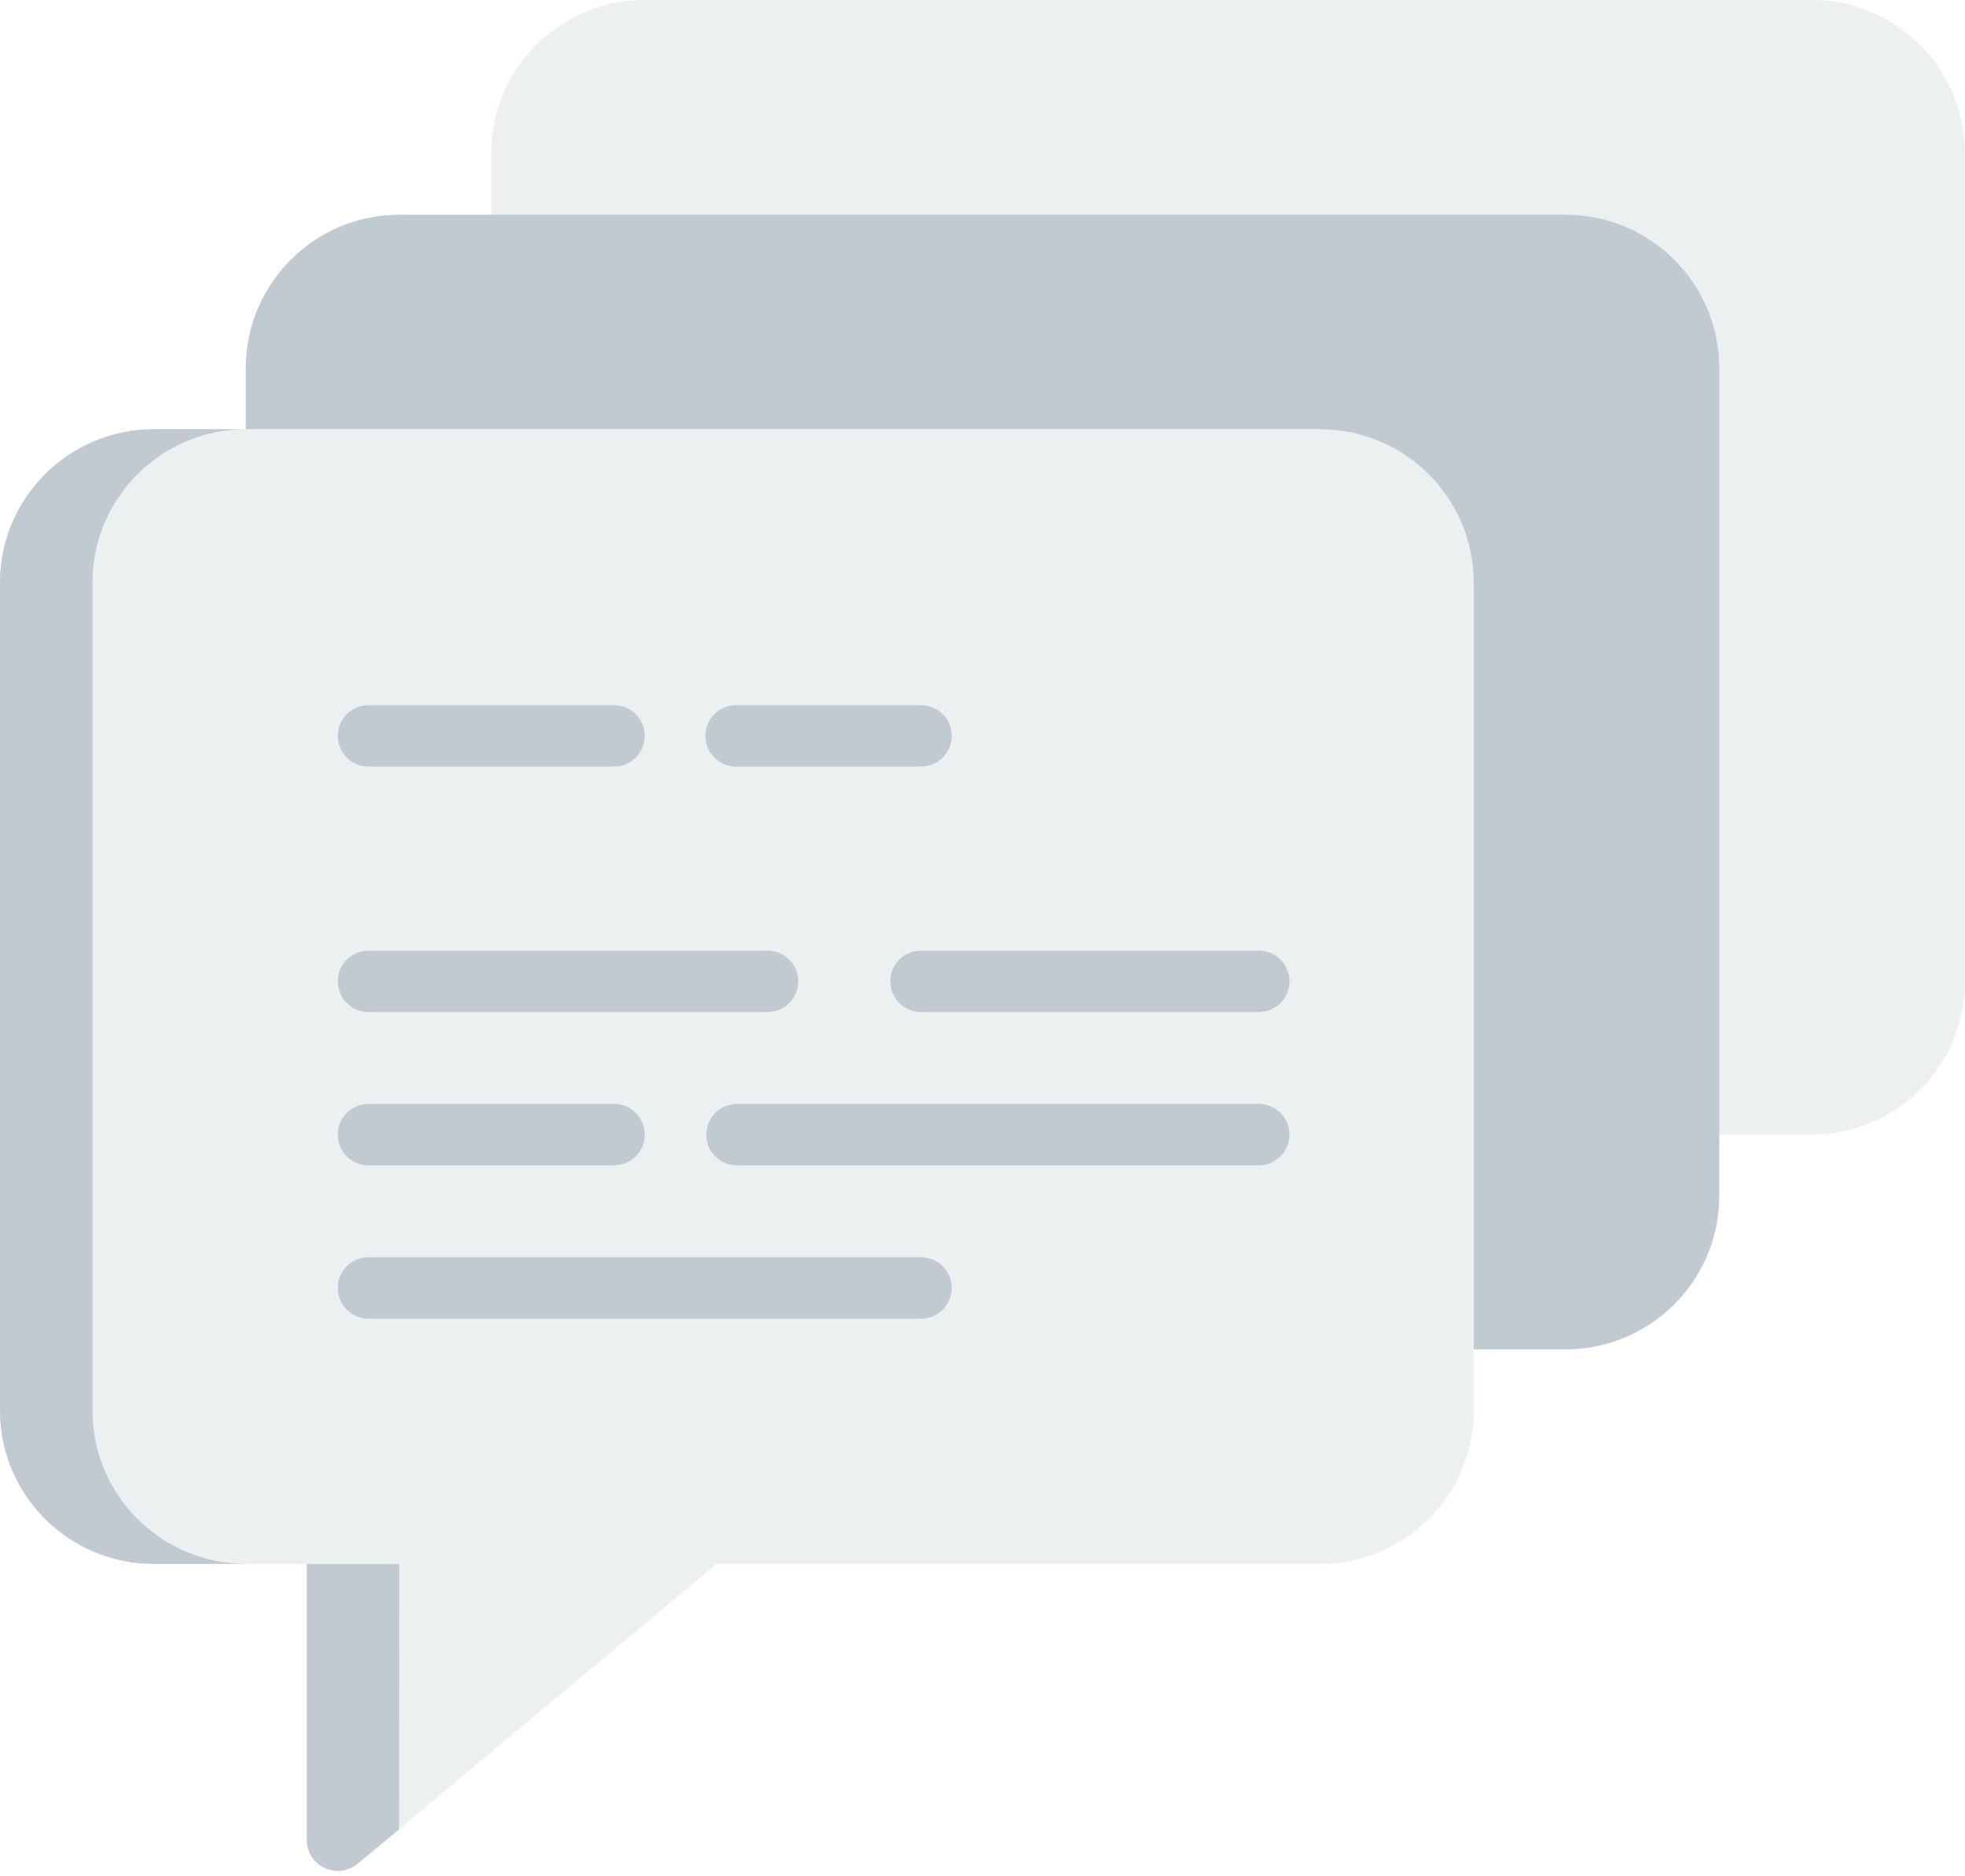
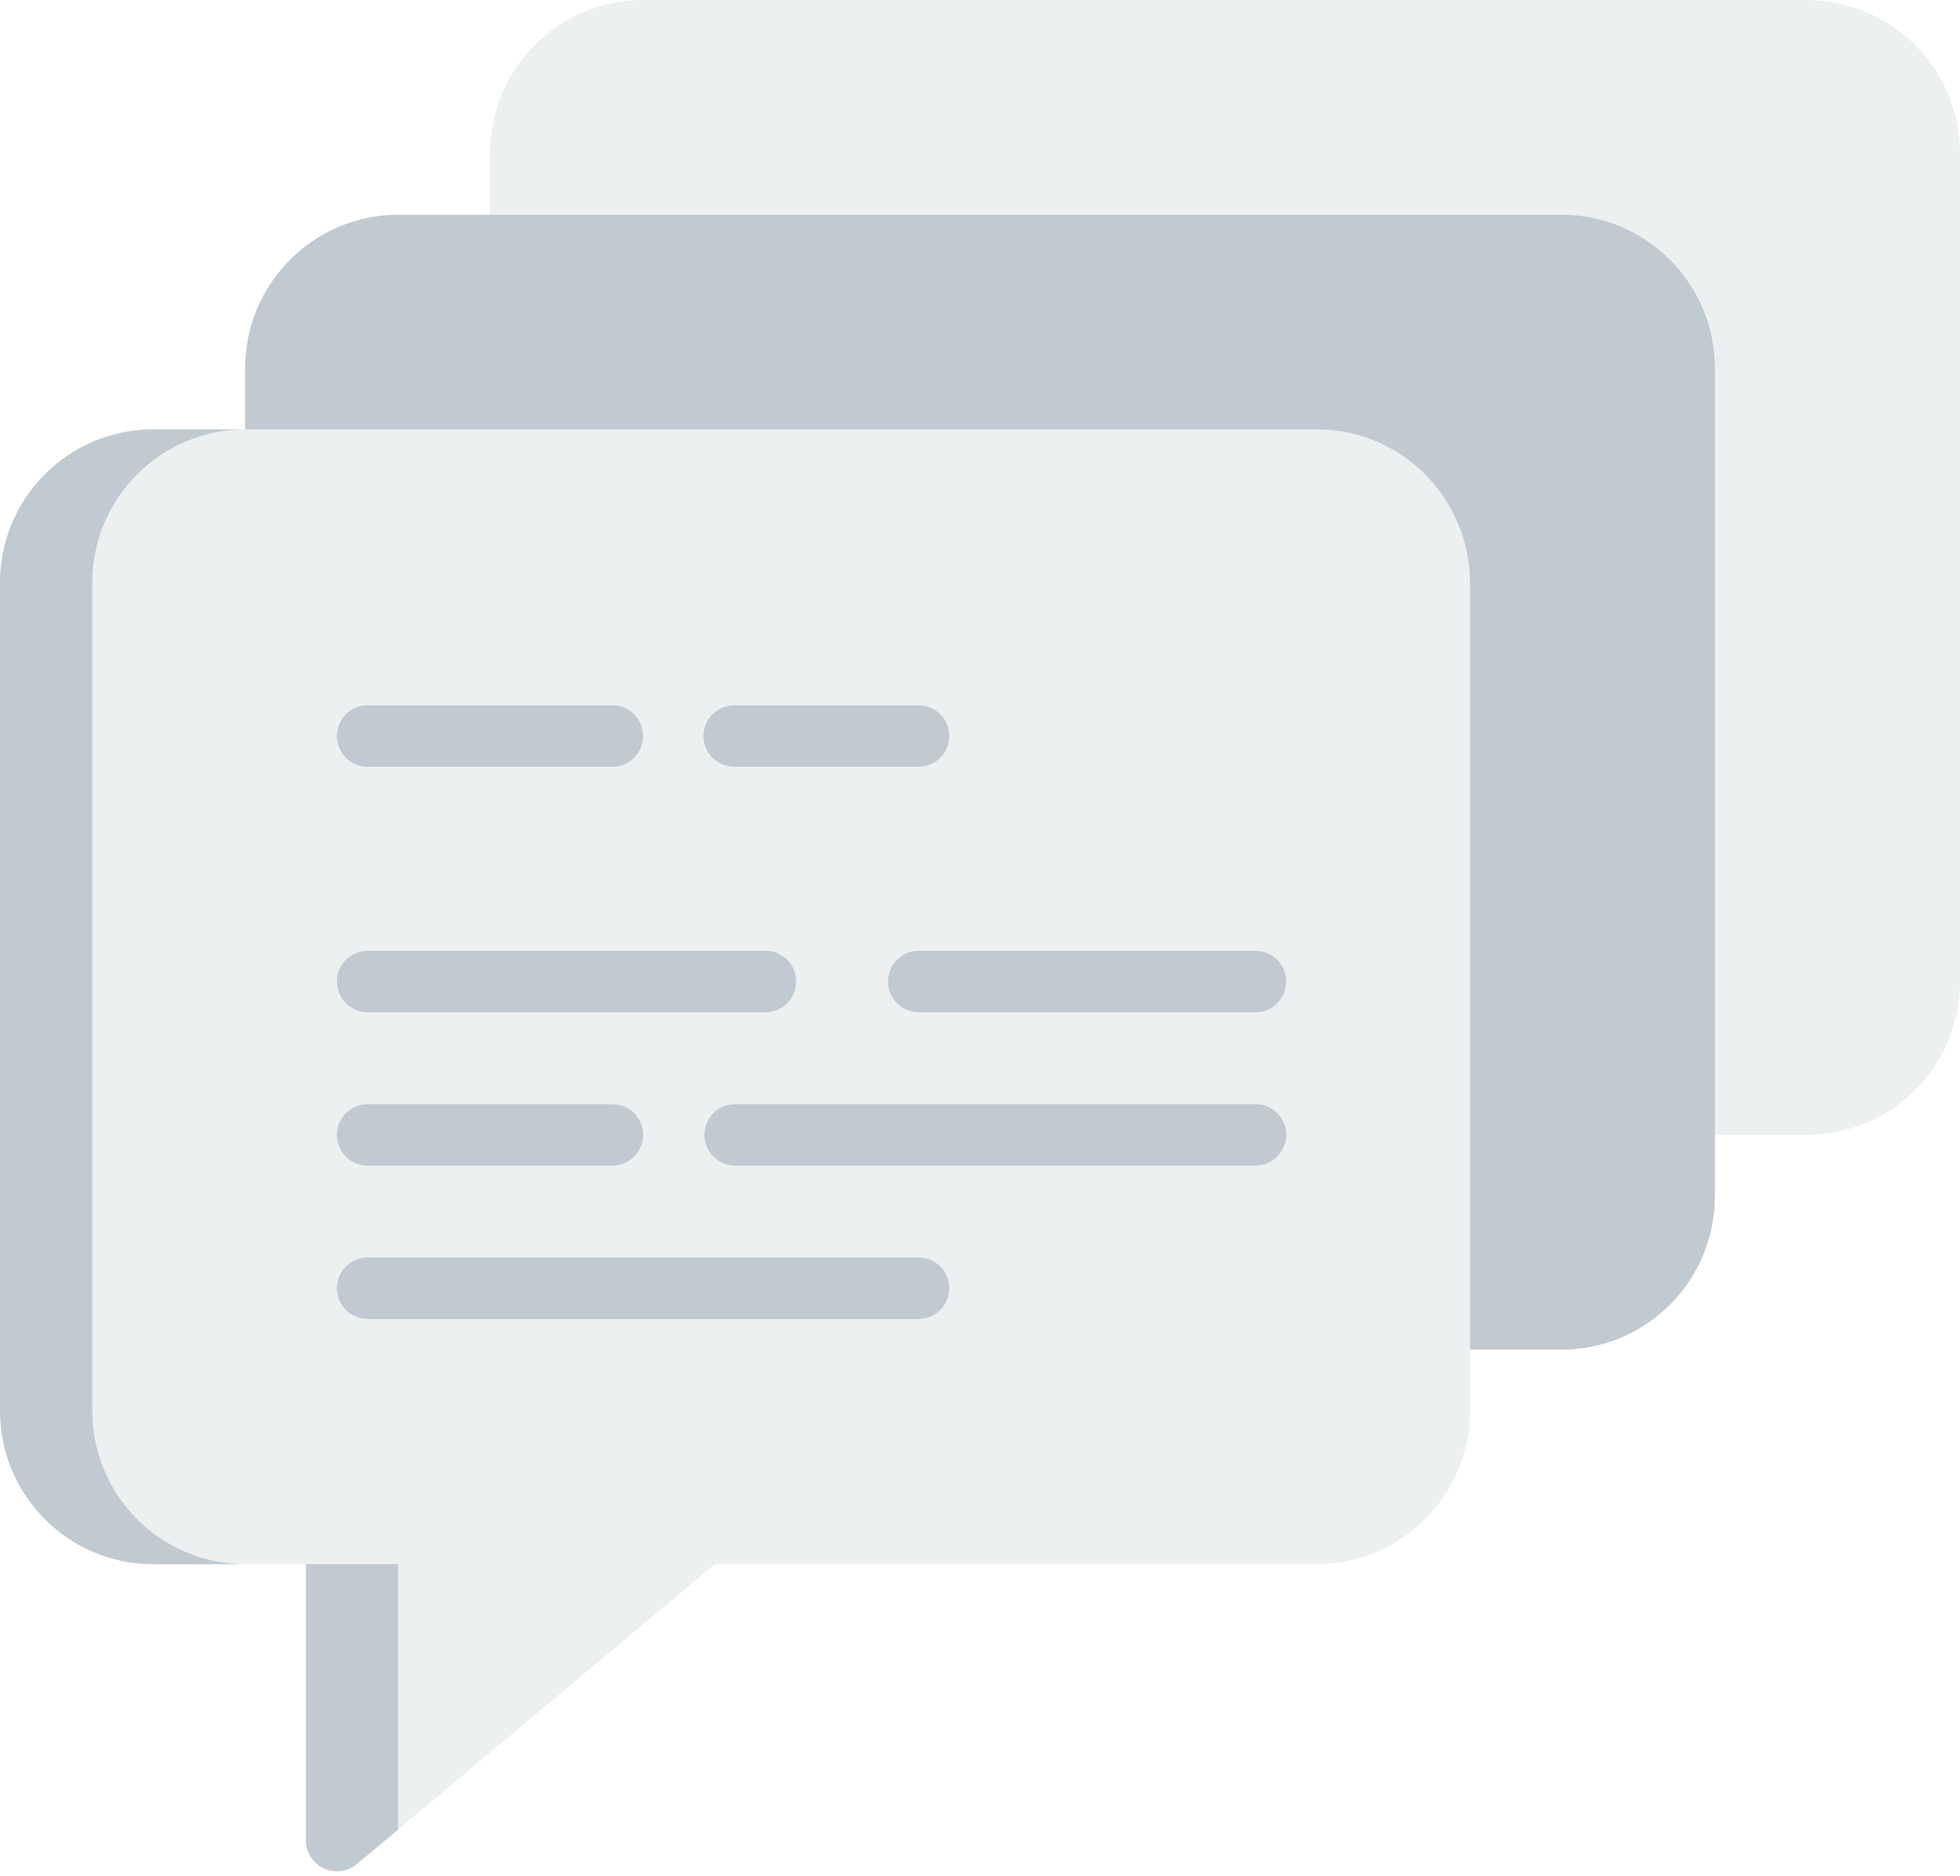
- <svg xmlns="http://www.w3.org/2000/svg" width="110px" height="105px" viewBox="0 0 110 105" version="1.1">
-   <defs />
+ <svg xmlns="http://www.w3.org/2000/svg" width="70px" height="67px" viewBox="0 0 70 67" version="1.1">
  <g id="design" stroke="none" stroke-width="1" fill="none" fill-rule="evenodd">
-     <g id="home" transform="translate(-1040, -1488)" fill-rule="nonzero">
-       <g id="forum" transform="translate(1040, 1488)">
-         <path d="M110,8.583 C110,6.307 109.095,4.124 107.483,2.514 C105.872,0.904 103.686,-3.90441764e-15 101.407,0 L36.093,0 C31.347,-2.90271234e-16 27.5,3.843 27.5,8.583 L27.5,54.939 C27.5,59.68 31.347,63.522 36.093,63.522 L101.407,63.522 C103.686,63.522 105.872,62.618 107.483,61.008 C109.095,59.399 110,57.215 110,54.939 L110,8.583 Z" id="Shape" fill="#ECF0F1" />
-         <path d="M87.651,12.022 L22.349,12.022 C17.607,12.029 13.764,15.868 13.756,20.605 L13.756,66.961 C13.764,71.699 17.607,75.537 22.349,75.544 L87.651,75.544 C92.393,75.537 96.236,71.699 96.244,66.961 L96.244,20.605 C96.236,15.868 92.393,12.029 87.651,12.022 Z" id="Shape" fill="#C1C9D1" />
-         <path d="M73.907,24.031 L8.593,24.031 C3.85,24.038 0.007,27.877 0,32.614 L0,78.97 C0.007,83.708 3.85,87.546 8.593,87.553 L17.186,87.553 L17.186,103.066 C17.207,103.722 17.598,104.31 18.196,104.584 C18.794,104.858 19.495,104.77 20.007,104.358 L40.118,87.553 L73.907,87.553 C78.65,87.546 82.493,83.708 82.5,78.97 L82.5,32.614 C82.493,27.877 78.65,24.038 73.907,24.031 Z" id="Shape" fill="#ECF0F1" />
-         <path d="M5.176,78.97 L5.176,32.614 C5.184,27.877 9.027,24.038 13.769,24.031 L8.593,24.031 C3.85,24.038 0.007,27.877 8.8817842e-16,32.614 L8.8817842e-16,78.97 C0.007,83.708 3.85,87.546 8.593,87.553 L13.769,87.553 C9.027,87.546 5.184,83.708 5.176,78.97 Z" id="Shape" fill="#C1C9D1" />
-         <path d="M22.349,87.553 L17.173,87.553 L17.173,103.066 C17.194,103.722 17.585,104.31 18.183,104.584 C18.781,104.858 19.482,104.77 19.994,104.358 L22.336,102.419 L22.349,87.553 Z" id="Shape" fill="#C1C9D1" />
-         <path d="M34.372,42.917 L20.628,42.917 C19.678,42.917 18.907,42.147 18.907,41.198 C18.907,40.248 19.678,39.479 20.628,39.479 L34.372,39.479 C35.322,39.479 36.093,40.248 36.093,41.198 C36.093,42.147 35.322,42.917 34.372,42.917 Z" id="Shape" fill="#C1C9D1" />
-         <path d="M51.558,42.917 L41.205,42.917 C40.254,42.917 39.484,42.147 39.484,41.198 C39.484,40.248 40.254,39.479 41.205,39.479 L51.558,39.479 C52.508,39.479 53.279,40.248 53.279,41.198 C53.279,42.147 52.508,42.917 51.558,42.917 Z" id="Shape" fill="#C1C9D1" />
-         <path d="M42.965,56.658 L20.628,56.658 C19.678,56.658 18.907,55.889 18.907,54.939 C18.907,53.989 19.678,53.22 20.628,53.22 L42.965,53.22 C43.915,53.22 44.686,53.989 44.686,54.939 C44.686,55.889 43.915,56.658 42.965,56.658 Z" id="Shape" fill="#C1C9D1" />
-         <path d="M70.465,56.658 L51.558,56.658 C50.607,56.658 49.836,55.889 49.836,54.939 C49.836,53.989 50.607,53.22 51.558,53.22 L70.465,53.22 C71.415,53.22 72.186,53.989 72.186,54.939 C72.186,55.889 71.415,56.658 70.465,56.658 Z" id="Shape" fill="#C1C9D1" />
-         <path d="M34.372,65.242 L20.628,65.242 C19.678,65.242 18.907,64.472 18.907,63.522 C18.907,62.573 19.678,61.803 20.628,61.803 L34.372,61.803 C35.322,61.803 36.093,62.573 36.093,63.522 C36.093,64.472 35.322,65.242 34.372,65.242 Z" id="Shape" fill="#C1C9D1" />
-         <path d="M70.465,65.242 L41.256,65.242 C40.306,65.242 39.535,64.472 39.535,63.522 C39.535,62.573 40.306,61.803 41.256,61.803 L70.465,61.803 C71.415,61.803 72.186,62.573 72.186,63.522 C72.186,64.472 71.415,65.242 70.465,65.242 Z" id="Shape" fill="#C1C9D1" />
-         <path d="M51.558,73.825 L20.628,73.825 C19.678,73.825 18.907,73.055 18.907,72.106 C18.907,71.156 19.678,70.387 20.628,70.387 L51.558,70.387 C52.508,70.387 53.279,71.156 53.279,72.106 C53.279,73.055 52.508,73.825 51.558,73.825 Z" id="Shape" fill="#C1C9D1" />
+     <g id="home-2" transform="translate(-1071, -988)" fill-rule="nonzero">
+       <g id="forum" transform="translate(1071, 988)">
+         <g id="Shape">
+           <path d="M70,5.477 C70,4.024 69.424,2.631 68.398,1.604 C67.373,0.577 65.982,-1.16178228e-13 64.532,-1.13686838e-13 L22.968,-1.13686838e-13 C19.948,-1.13872058e-13 17.5,2.452 17.5,5.477 L17.5,35.056 C17.5,38.081 19.948,40.533 22.968,40.533 L64.532,40.533 C65.982,40.533 67.373,39.956 68.398,38.929 C69.424,37.902 70,36.509 70,35.056 L70,5.477 Z" fill="#ECF0F1" />
+           <path d="M55.778,7.671 L14.222,7.671 C11.204,7.676 8.759,10.125 8.754,13.148 L8.754,42.727 C8.759,45.75 11.204,48.2 14.222,48.205 L55.778,48.205 C58.796,48.2 61.241,45.75 61.246,42.727 L61.246,13.148 C61.241,10.125 58.796,7.676 55.778,7.671 Z" fill="#C1C9D1" />
+           <path d="M47.032,15.334 L5.468,15.334 C2.45,15.339 0.005,17.788 0,20.811 L0,50.39 C0.005,53.413 2.45,55.863 5.468,55.867 L10.936,55.867 L10.936,65.766 C10.95,66.185 11.199,66.56 11.579,66.734 C11.96,66.909 12.406,66.853 12.732,66.591 L25.529,55.867 L47.032,55.867 C50.05,55.863 52.495,53.413 52.5,50.39 L52.5,20.811 C52.495,17.788 50.05,15.339 47.032,15.334 Z" fill="#ECF0F1" />
+           <path d="M3.294,50.39 L3.294,20.811 C3.299,17.788 5.744,15.339 8.762,15.334 L5.468,15.334 C2.45,15.339 0.005,17.788 1.08357767e-13,20.811 L1.08357767e-13,50.39 C0.005,53.413 2.45,55.863 5.468,55.867 L8.762,55.867 C5.744,55.863 3.299,53.413 3.294,50.39 Z" fill="#C1C9D1" />
+           <path d="M14.222,55.867 L10.928,55.867 L10.928,65.766 C10.942,66.185 11.191,66.56 11.571,66.734 C11.951,66.909 12.398,66.853 12.724,66.591 L14.214,65.353 L14.222,55.867 Z" fill="#C1C9D1" />
+           <path d="M21.873,27.385 L13.127,27.385 C12.522,27.385 12.032,26.894 12.032,26.288 C12.032,25.682 12.522,25.191 13.127,25.191 L21.873,25.191 C22.478,25.191 22.968,25.682 22.968,26.288 C22.968,26.894 22.478,27.385 21.873,27.385 Z" fill="#C1C9D1" />
+           <path d="M32.809,27.385 L26.221,27.385 C25.616,27.385 25.126,26.894 25.126,26.288 C25.126,25.682 25.616,25.191 26.221,25.191 L32.809,25.191 C33.414,25.191 33.905,25.682 33.905,26.288 C33.905,26.894 33.414,27.385 32.809,27.385 Z" fill="#C1C9D1" />
+           <path d="M27.341,36.153 L13.127,36.153 C12.522,36.153 12.032,35.662 12.032,35.056 C12.032,34.45 12.522,33.959 13.127,33.959 L27.341,33.959 C27.946,33.959 28.436,34.45 28.436,35.056 C28.436,35.662 27.946,36.153 27.341,36.153 Z" fill="#C1C9D1" />
+           <path d="M44.841,36.153 L32.809,36.153 C32.204,36.153 31.714,35.662 31.714,35.056 C31.714,34.45 32.204,33.959 32.809,33.959 L44.841,33.959 C45.446,33.959 45.936,34.45 45.936,35.056 C45.936,35.662 45.446,36.153 44.841,36.153 Z" fill="#C1C9D1" />
+           <path d="M21.873,41.63 L13.127,41.63 C12.522,41.63 12.032,41.139 12.032,40.533 C12.032,39.927 12.522,39.436 13.127,39.436 L21.873,39.436 C22.478,39.436 22.968,39.927 22.968,40.533 C22.968,41.139 22.478,41.63 21.873,41.63 Z" fill="#C1C9D1" />
+           <path d="M44.841,41.63 L26.254,41.63 C25.649,41.63 25.159,41.139 25.159,40.533 C25.159,39.927 25.649,39.436 26.254,39.436 L44.841,39.436 C45.446,39.436 45.936,39.927 45.936,40.533 C45.936,41.139 45.446,41.63 44.841,41.63 Z" fill="#C1C9D1" />
+           <path d="M32.809,47.107 L13.127,47.107 C12.522,47.107 12.032,46.616 12.032,46.01 C12.032,45.405 12.522,44.913 13.127,44.913 L32.809,44.913 C33.414,44.913 33.905,45.405 33.905,46.01 C33.905,46.616 33.414,47.107 32.809,47.107 Z" fill="#C1C9D1" />
+         </g>
      </g>
    </g>
  </g>
</svg>
